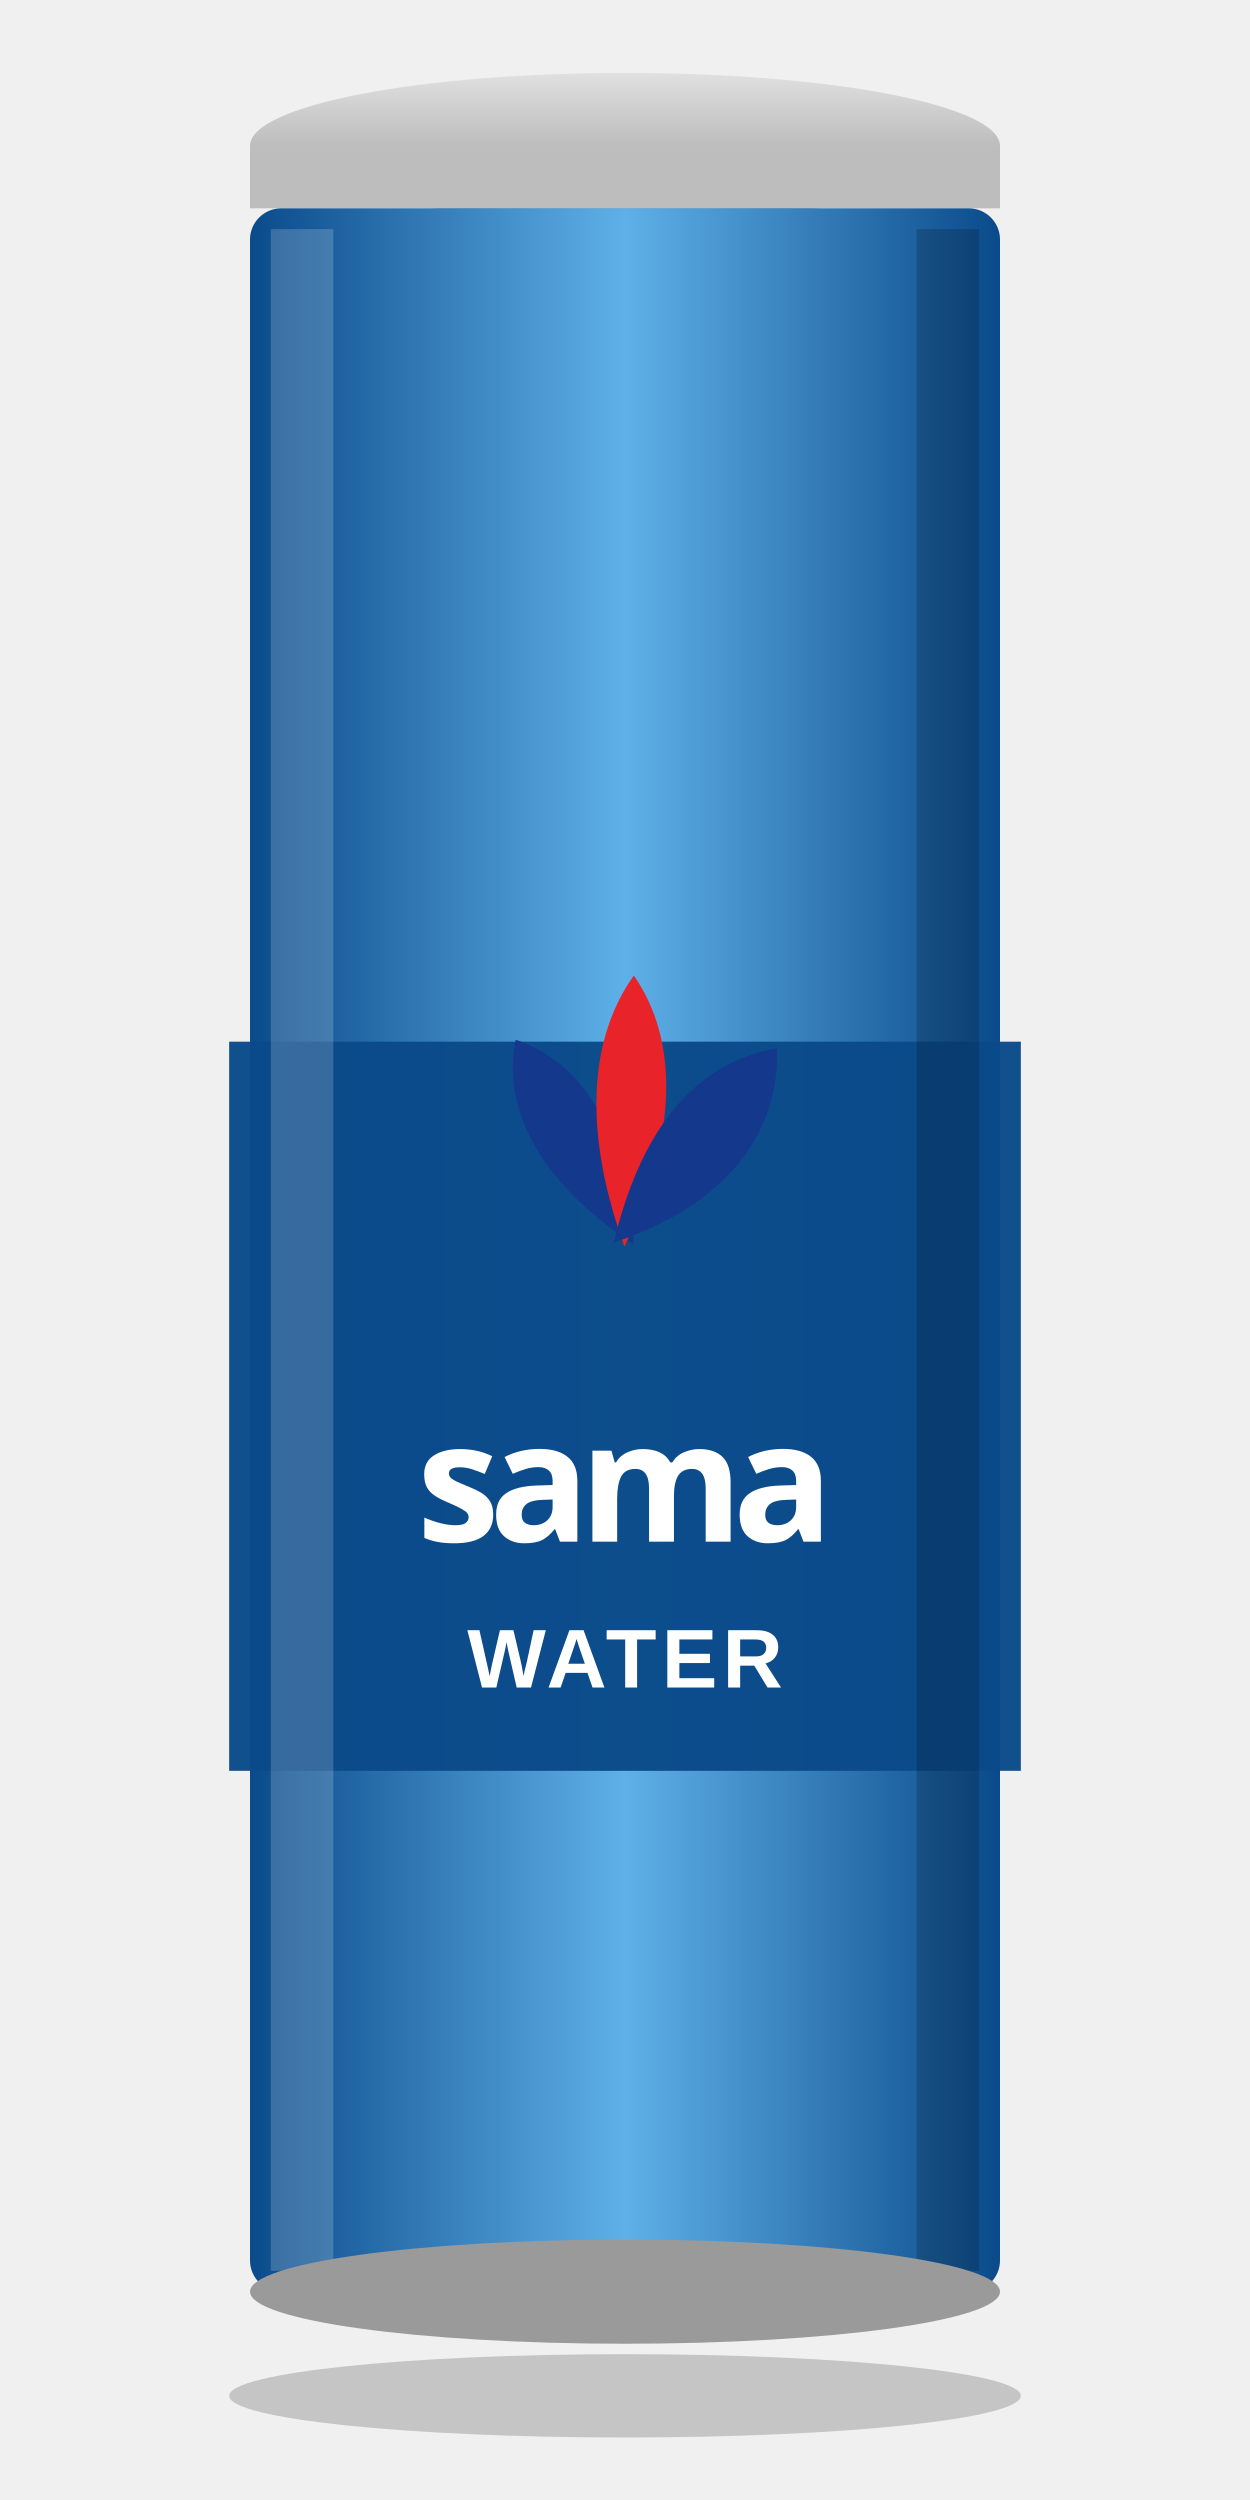
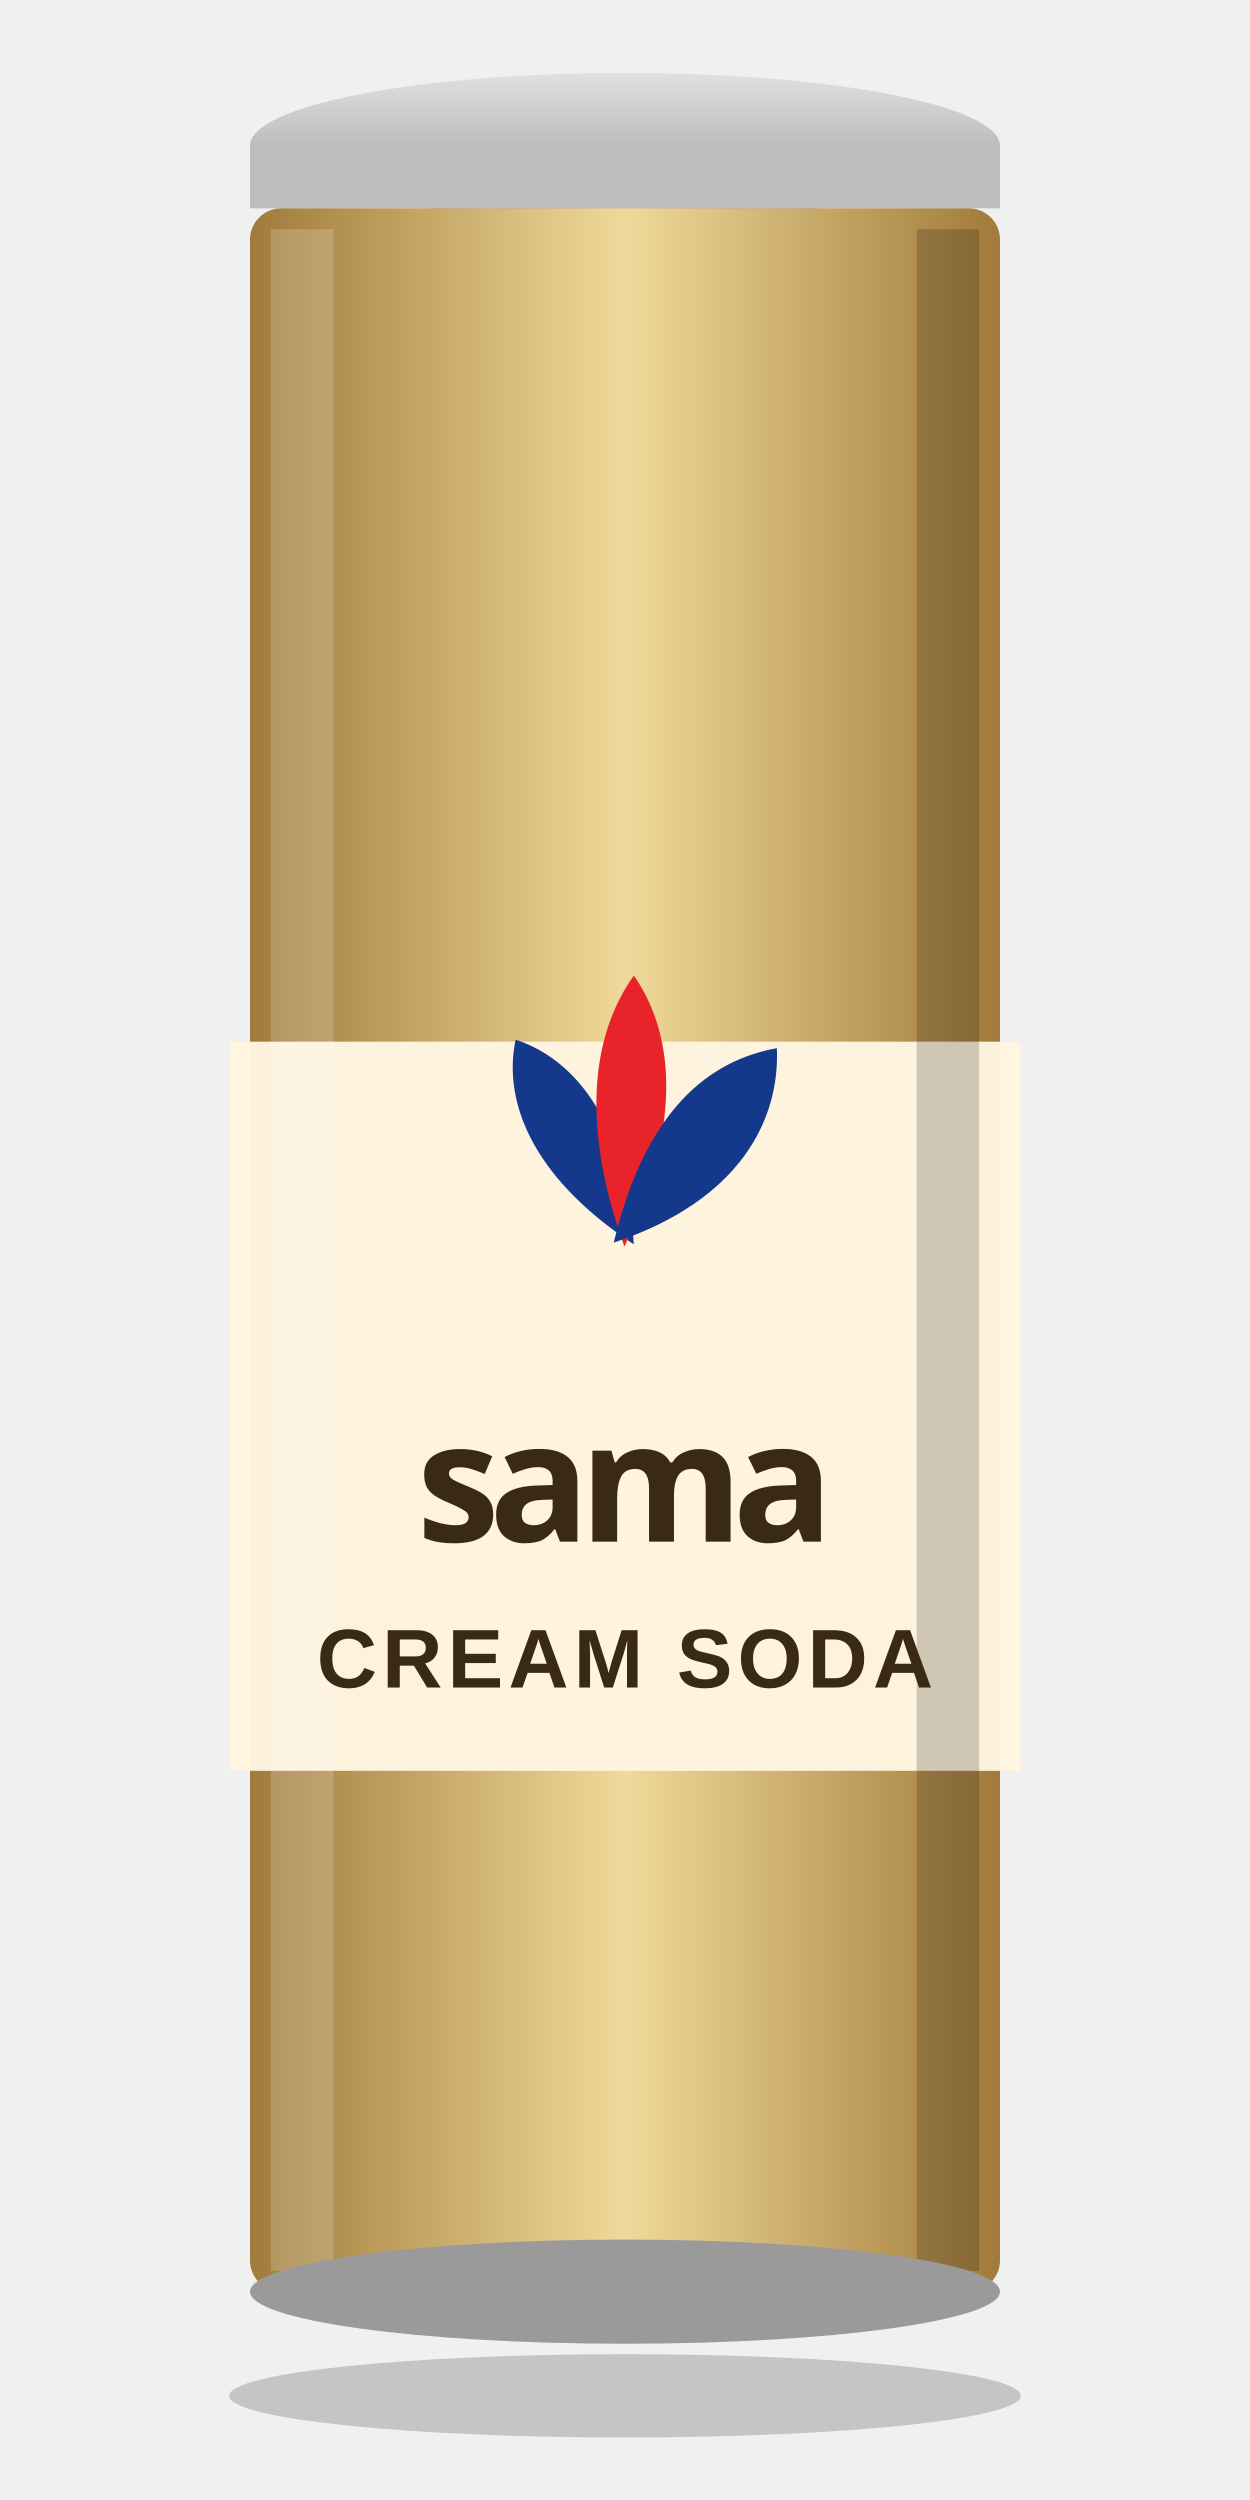
- <svg xmlns="http://www.w3.org/2000/svg" viewBox="0 0 120 240" role="img" aria-label="WATER">
+ <svg xmlns="http://www.w3.org/2000/svg" viewBox="0 0 120 240" role="img" aria-label="CREAM SODA">
  <defs>
    <linearGradient id="body" x1="0" x2="1" y1="0" y2="0">
-       <stop offset="0" stop-color="#0a4a8a" />
-       <stop offset="0.5" stop-color="#5fb0e8" />
-       <stop offset="1" stop-color="#0a4a8a" />
+       <stop offset="0" stop-color="#a07a3a" />
+       <stop offset="0.5" stop-color="#f0d99a" />
+       <stop offset="1" stop-color="#a07a3a" />
    </linearGradient>
    <linearGradient id="top" x1="0" x2="0" y1="0" y2="1">
      <stop offset="0" stop-color="#e0e0e0" />
      <stop offset="1" stop-color="#9a9a9a" />
    </linearGradient>
  </defs>
  <ellipse cx="60" cy="230" rx="38" ry="4" fill="#000" opacity="0.18" />
  <ellipse cx="60" cy="14" rx="36" ry="7" fill="url(#top)" />
  <rect x="24" y="14" width="72" height="6" fill="#bdbdbd" />
  <rect x="24" y="20" width="72" height="200" rx="3" fill="url(#body)" />
-   <rect x="22" y="100" width="76" height="70" fill="#0a4a8a" opacity="0.97" />
+   <rect x="22" y="100" width="76" height="70" fill="#fff5e0" opacity="0.97" />
  <rect x="26" y="22" width="6" height="196" fill="#ffffff" opacity="0.18" />
  <rect x="88" y="22" width="6" height="196" fill="#000000" opacity="0.18" />
  <g transform="translate(60,118)">
    <path transform="rotate(-30) scale(0.42)" d="M0,4 C-13,-22 -9,-40 0,-50 C9,-40 13,-22 0,4 Z" fill="#13388c" />
    <path transform="rotate(2) scale(0.42)" d="M0,4 C-12,-26 -8,-46 0,-58 C9,-46 13,-26 0,4 Z" fill="#e8232a" />
    <path transform="rotate(40) scale(0.42)" d="M0,4 C-14,-24 -10,-42 0,-54 C11,-42 16,-22 0,4 Z" fill="#13388c" />
  </g>
-   <text x="60" y="148" text-anchor="middle" font-family="Verdana, Tahoma, sans-serif" font-size="16" font-weight="800" fill="#ffffff" letter-spacing="-1">sama</text>
-   <text x="60" y="162" text-anchor="middle" font-family="Arial, sans-serif" font-size="8" font-weight="700" fill="#ffffff" letter-spacing="0.5">WATER</text>
+   <text x="60" y="148" text-anchor="middle" font-family="Verdana, Tahoma, sans-serif" font-size="16" font-weight="800" fill="#3a2a14" letter-spacing="-1">sama</text>
+   <text x="60" y="162" text-anchor="middle" font-family="Arial, sans-serif" font-size="8" font-weight="700" fill="#3a2a14" letter-spacing="0.5">CREAM SODA</text>
  <ellipse cx="60" cy="220" rx="36" ry="5" fill="#9a9a9a" />
</svg>
